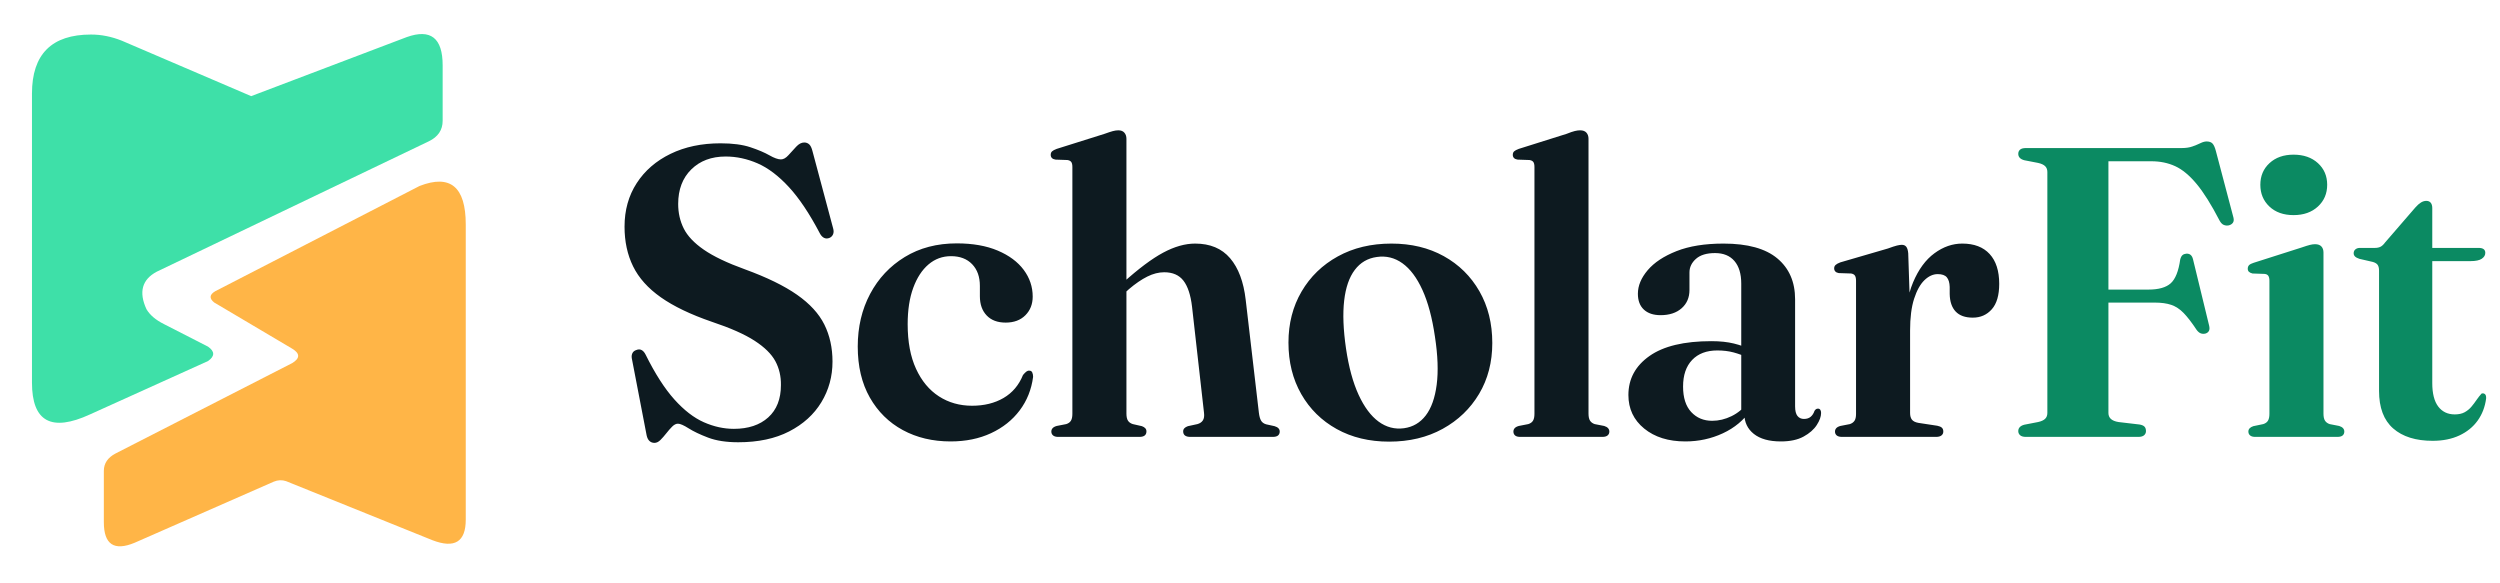
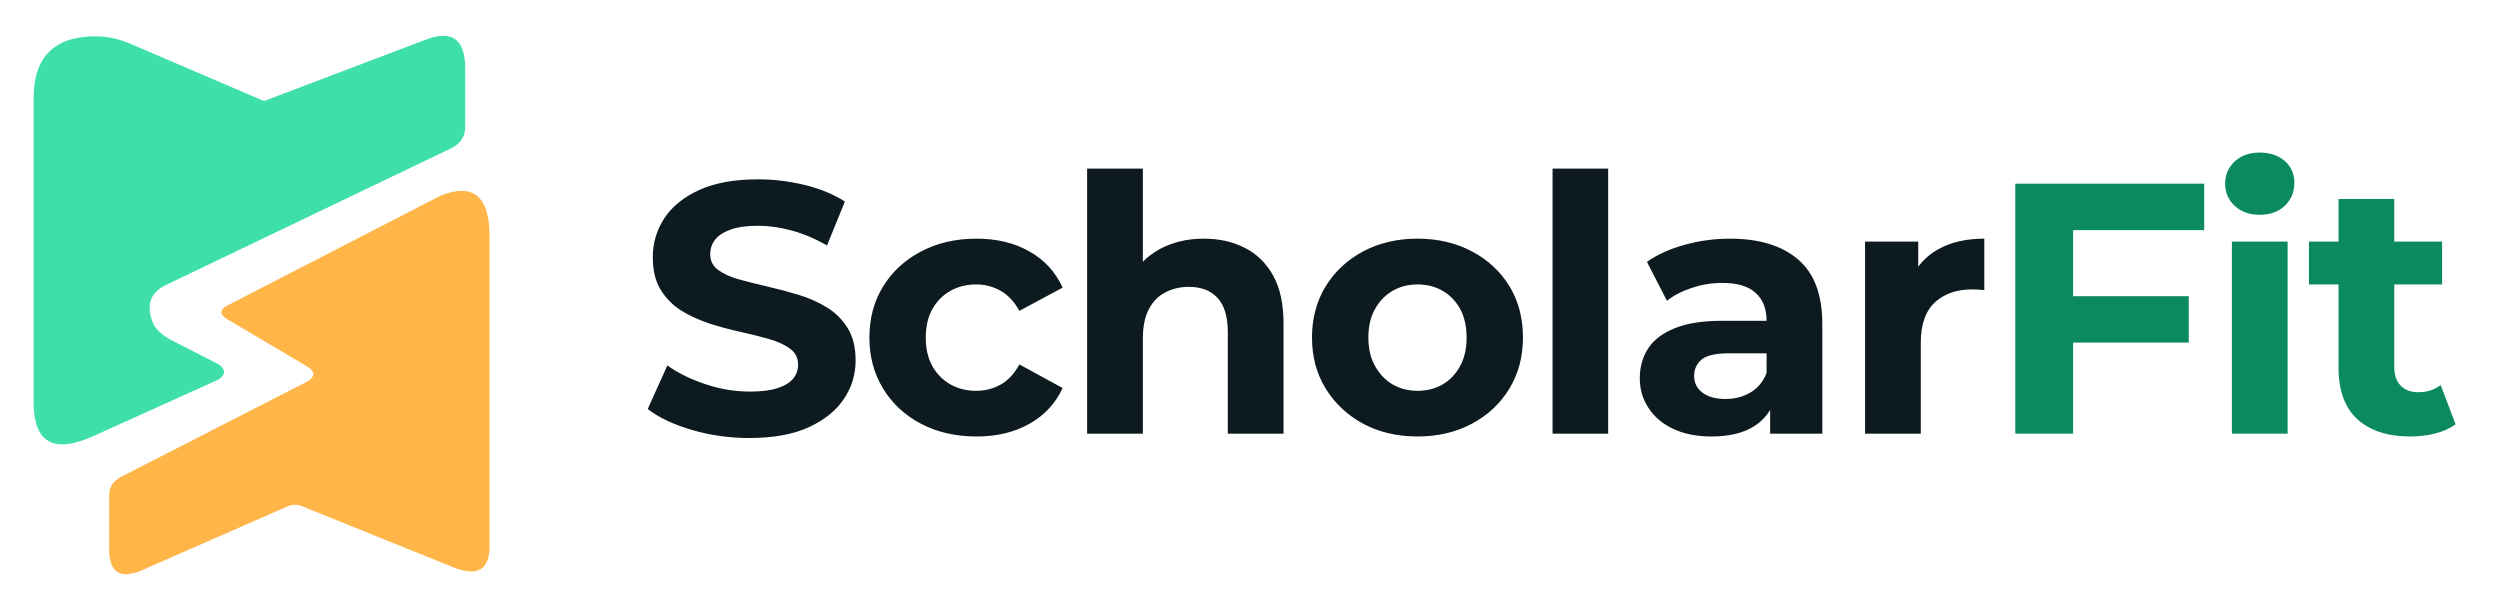
- <svg xmlns="http://www.w3.org/2000/svg" viewBox="0 0 206 48" width="206" height="48" role="img" aria-label="ScholarFit">
+ <svg xmlns="http://www.w3.org/2000/svg" viewBox="0 0 196 48" width="196" height="48" role="img" aria-label="ScholarFit">
  <g transform="translate(2 2) scale(0.0423) translate(-190 -130)">
    <path fill="#3ee0a8" d="M205 265 Q205 150 320 150 Q350 150 380 162 L632 270 L935 155 Q1005 130 1005 210 L1005 318 Q1005 345 978 358 L448 612 Q405 635 428 685 Q438 702 462 714 L548 758 Q568 772 548 786 L318 890 Q205 942 205 828 Z" />
    <path fill="#ffb547" d="M1050 520 L1050 1095 Q1050 1160 985 1135 L700 1020 Q688 1016 676 1021 L405 1140 Q345 1165 345 1100 L345 1000 Q345 978 368 966 L712 790 Q735 776 712 762 L560 672 Q545 660 562 650 L960 445 Q1050 410 1050 520 Z" />
  </g>
  <g transform="translate(50 2)">
-     <path fill="#0d1a20" d="M10.829 34.442Q9.35 34.442 8.347 34.059Q7.344 33.677 6.741 33.294Q6.137 32.912 5.865 32.912Q5.627 32.912 5.389 33.15Q5.151 33.388 4.905 33.703Q4.658 34.017 4.42 34.255Q4.182 34.493 3.927 34.493Q3.689 34.493 3.519 34.34Q3.349 34.187 3.281 33.864L2.057 27.506Q2.023 27.268 2.117 27.09Q2.21 26.911 2.431 26.843Q2.669 26.741 2.865 26.843Q3.06 26.945 3.196 27.217Q4.369 29.58 5.568 30.915Q6.766 32.249 7.998 32.793Q9.231 33.337 10.472 33.337Q12.257 33.337 13.303 32.394Q14.348 31.45 14.348 29.733Q14.365 28.645 13.889 27.761Q13.413 26.877 12.181 26.078Q10.948 25.279 8.653 24.514Q6.035 23.613 4.454 22.499Q2.873 21.386 2.168 19.95Q1.462 18.513 1.462 16.677Q1.462 14.637 2.465 13.09Q3.468 11.543 5.253 10.676Q7.038 9.809 9.367 9.809Q10.863 9.809 11.832 10.132Q12.801 10.455 13.396 10.795Q13.991 11.135 14.348 11.135Q14.654 11.135 14.969 10.786Q15.283 10.438 15.606 10.089Q15.929 9.741 16.269 9.741Q16.507 9.741 16.677 9.894Q16.847 10.047 16.949 10.455L18.649 16.813Q18.734 17.102 18.641 17.314Q18.547 17.527 18.326 17.612Q18.088 17.697 17.893 17.595Q17.697 17.493 17.561 17.238Q16.286 14.807 15.011 13.421Q13.736 12.036 12.436 11.466Q11.135 10.897 9.792 10.897Q8.041 10.897 6.962 11.959Q5.882 13.022 5.882 14.807Q5.882 15.912 6.341 16.83Q6.8 17.748 7.99 18.572Q9.18 19.397 11.39 20.196Q14.093 21.182 15.674 22.287Q17.255 23.392 17.927 24.743Q18.598 26.095 18.598 27.795Q18.598 29.631 17.68 31.144Q16.762 32.657 15.028 33.549Q13.294 34.442 10.829 34.442Z M35.094 22.44Q35.094 23.375 34.49 23.979Q33.887 24.582 32.867 24.582Q31.864 24.582 31.303 23.995Q30.742 23.409 30.742 22.406V21.556Q30.742 20.434 30.105 19.771Q29.467 19.108 28.362 19.108Q27.308 19.108 26.509 19.788Q25.71 20.468 25.251 21.717Q24.792 22.967 24.792 24.718Q24.792 26.894 25.481 28.39Q26.169 29.886 27.368 30.66Q28.566 31.433 30.096 31.433Q31.592 31.433 32.689 30.796Q33.785 30.158 34.295 28.9Q34.465 28.696 34.584 28.611Q34.703 28.526 34.822 28.543Q34.992 28.543 35.06 28.696Q35.128 28.849 35.128 29.053Q34.924 30.617 34.023 31.816Q33.122 33.014 31.66 33.694Q30.198 34.374 28.328 34.374Q26.118 34.374 24.393 33.439Q22.667 32.504 21.672 30.753Q20.678 29.002 20.678 26.554Q20.678 24.14 21.698 22.219Q22.718 20.298 24.554 19.176Q26.39 18.054 28.838 18.054Q30.81 18.054 32.213 18.649Q33.615 19.244 34.355 20.238Q35.094 21.233 35.094 22.44Z M42.818 9.435V32.079Q42.818 32.47 42.946 32.665Q43.073 32.861 43.345 32.946L44.093 33.116Q44.467 33.252 44.467 33.541Q44.467 34.0 43.889 34.0H37.191Q36.919 34.0 36.775 33.881Q36.63 33.762 36.63 33.558Q36.63 33.405 36.732 33.286Q36.834 33.167 37.072 33.099L37.854 32.946Q38.126 32.861 38.245 32.665Q38.364 32.47 38.364 32.096V11.764Q38.364 11.475 38.271 11.347Q38.177 11.22 37.956 11.186L36.97 11.152Q36.766 11.118 36.673 11.016Q36.579 10.914 36.579 10.761Q36.579 10.574 36.69 10.472Q36.8 10.37 37.072 10.268L41.016 9.027Q41.441 8.874 41.688 8.806Q41.934 8.738 42.155 8.738Q42.478 8.738 42.648 8.933Q42.818 9.129 42.818 9.435ZM42.393 22.406 41.883 21.879 42.529 21.301Q44.45 19.567 45.844 18.819Q47.238 18.071 48.479 18.071Q50.332 18.071 51.361 19.278Q52.389 20.485 52.644 22.695L53.732 32.011Q53.783 32.436 53.911 32.657Q54.038 32.878 54.327 32.963L55.024 33.116Q55.245 33.184 55.347 33.294Q55.449 33.405 55.449 33.558Q55.449 33.762 55.313 33.881Q55.177 34.0 54.871 34.0H48.088Q47.493 34.0 47.493 33.541Q47.493 33.252 47.884 33.116L48.666 32.946Q48.972 32.861 49.117 32.64Q49.261 32.419 49.21 32.011L48.224 23.273Q48.054 21.828 47.519 21.131Q46.983 20.434 45.929 20.434Q45.249 20.434 44.535 20.791Q43.821 21.148 43.022 21.828Z M64.652 18.071Q67.1 18.071 68.97 19.108Q70.84 20.145 71.903 21.998Q72.965 23.851 72.965 26.265Q72.965 28.628 71.877 30.456Q70.789 32.283 68.876 33.337Q66.964 34.391 64.465 34.391Q62.017 34.391 60.147 33.354Q58.277 32.317 57.223 30.473Q56.169 28.628 56.169 26.231Q56.169 23.868 57.249 22.023Q58.328 20.179 60.241 19.125Q62.153 18.071 64.652 18.071ZM65.689 33.286Q66.794 33.133 67.483 32.232Q68.171 31.331 68.383 29.699Q68.596 28.067 68.239 25.738Q67.899 23.409 67.21 21.896Q66.522 20.383 65.561 19.694Q64.601 19.006 63.445 19.176Q62.323 19.329 61.635 20.239Q60.946 21.148 60.759 22.771Q60.572 24.395 60.912 26.724Q61.252 29.019 61.949 30.532Q62.646 32.045 63.598 32.742Q64.55 33.439 65.689 33.286Z M80.893 9.435V32.079Q80.893 32.47 81.02 32.665Q81.148 32.861 81.403 32.946L82.185 33.099Q82.406 33.167 82.508 33.286Q82.61 33.405 82.61 33.558Q82.61 33.762 82.465 33.881Q82.321 34.0 82.032 34.0H75.266Q74.977 34.0 74.841 33.881Q74.705 33.762 74.705 33.558Q74.705 33.405 74.807 33.286Q74.909 33.167 75.147 33.099L75.929 32.946Q76.201 32.861 76.32 32.665Q76.439 32.47 76.439 32.096V11.764Q76.439 11.475 76.346 11.347Q76.252 11.22 76.031 11.186L75.045 11.152Q74.841 11.118 74.748 11.016Q74.654 10.914 74.654 10.761Q74.654 10.574 74.764 10.472Q74.875 10.37 75.147 10.268L79.091 9.027Q79.516 8.857 79.763 8.797Q80.009 8.738 80.196 8.738Q80.553 8.738 80.723 8.933Q80.893 9.129 80.893 9.435Z M93.734 32.096V31.841L93.479 31.875V21.369Q93.479 20.162 92.918 19.508Q92.357 18.853 91.32 18.853Q90.283 18.853 89.747 19.329Q89.212 19.805 89.212 20.451V21.896Q89.212 22.831 88.566 23.401Q87.92 23.97 86.832 23.97Q85.948 23.97 85.455 23.511Q84.962 23.052 84.962 22.202Q84.962 21.216 85.769 20.264Q86.577 19.312 88.149 18.691Q89.722 18.071 92.017 18.071Q94.992 18.071 96.454 19.295Q97.916 20.519 97.916 22.661V31.484Q97.916 32.028 98.111 32.275Q98.307 32.521 98.647 32.521Q98.987 32.521 99.2 32.343Q99.412 32.164 99.514 31.858Q99.565 31.773 99.633 31.722Q99.701 31.671 99.803 31.671Q99.922 31.671 99.99 31.764Q100.058 31.858 100.058 32.028Q100.058 32.47 99.701 33.023Q99.344 33.575 98.613 33.975Q97.882 34.374 96.743 34.374Q95.298 34.374 94.516 33.754Q93.734 33.133 93.734 32.096ZM84.18 30.549Q84.18 28.56 85.914 27.336Q87.648 26.112 91.014 26.112Q92.085 26.112 92.875 26.307Q93.666 26.503 94.278 26.809L94.023 27.472Q93.445 27.2 92.841 27.038Q92.238 26.877 91.507 26.877Q90.181 26.877 89.433 27.659Q88.685 28.441 88.685 29.852Q88.685 31.229 89.356 31.951Q90.028 32.674 91.082 32.674Q91.898 32.674 92.68 32.291Q93.462 31.909 93.972 31.212L94.261 31.79Q93.411 33.031 91.966 33.703Q90.521 34.374 88.872 34.374Q86.781 34.374 85.48 33.312Q84.18 32.249 84.18 30.549Z M106.966 25.228Q106.966 22.865 107.637 21.267Q108.309 19.669 109.397 18.87Q110.485 18.071 111.692 18.071Q113.154 18.071 113.944 18.929Q114.735 19.788 114.735 21.386Q114.735 22.797 114.123 23.485Q113.511 24.174 112.559 24.174Q111.624 24.174 111.148 23.672Q110.672 23.171 110.655 22.219V21.641Q110.638 21.114 110.417 20.85Q110.196 20.587 109.669 20.587Q109.091 20.587 108.572 21.088Q108.054 21.59 107.722 22.618Q107.391 23.647 107.391 25.228ZM107.238 18.87 107.391 23.528V32.028Q107.391 32.385 107.544 32.581Q107.697 32.776 108.071 32.844L109.635 33.082Q109.89 33.133 110.009 33.243Q110.128 33.354 110.128 33.558Q110.128 33.762 109.975 33.881Q109.822 34.0 109.533 34.0H101.781Q101.492 34.0 101.347 33.881Q101.203 33.762 101.203 33.558Q101.203 33.405 101.305 33.286Q101.407 33.167 101.645 33.099L102.427 32.946Q102.682 32.861 102.809 32.674Q102.937 32.487 102.937 32.113V21.131Q102.937 20.842 102.843 20.706Q102.75 20.57 102.529 20.536L101.509 20.502Q101.322 20.468 101.228 20.366Q101.135 20.264 101.135 20.111Q101.135 19.941 101.254 19.831Q101.373 19.72 101.645 19.618L105.555 18.479Q106.065 18.292 106.311 18.232Q106.558 18.173 106.711 18.173Q106.949 18.173 107.076 18.334Q107.204 18.496 107.238 18.87Z" />
-     <path fill="#0b8a62" d="M129.769 10.2Q130.296 10.2 130.67 10.064Q131.044 9.928 131.325 9.792Q131.605 9.656 131.826 9.656Q132.149 9.656 132.31 9.826Q132.472 9.996 132.591 10.455L134.036 15.929Q134.104 16.201 133.985 16.362Q133.866 16.524 133.628 16.575Q133.424 16.609 133.237 16.532Q133.05 16.456 132.897 16.184Q131.877 14.212 131.001 13.158Q130.126 12.104 129.242 11.696Q128.358 11.288 127.27 11.288H123.734V32.028Q123.734 32.334 123.938 32.521Q124.142 32.708 124.567 32.776L126.301 32.98Q126.59 33.031 126.709 33.159Q126.828 33.286 126.828 33.524Q126.828 33.728 126.675 33.864Q126.522 34.0 126.199 34.0H116.934Q116.611 34.0 116.458 33.864Q116.305 33.728 116.305 33.524Q116.305 33.133 116.798 32.997L117.937 32.776Q118.328 32.691 118.515 32.513Q118.702 32.334 118.702 32.028V12.172Q118.702 11.866 118.515 11.687Q118.328 11.509 117.937 11.424L116.798 11.203Q116.305 11.067 116.305 10.676Q116.305 10.455 116.458 10.327Q116.611 10.2 116.934 10.2ZM122.068 21.862H127.032Q128.29 21.862 128.868 21.343Q129.446 20.825 129.65 19.38Q129.718 19.125 129.837 19.023Q129.956 18.921 130.143 18.904Q130.585 18.87 130.704 19.363L132.03 24.82Q132.098 25.092 132.022 25.253Q131.945 25.415 131.741 25.483Q131.537 25.534 131.358 25.474Q131.18 25.415 131.01 25.194Q130.415 24.293 129.939 23.8Q129.463 23.307 128.91 23.12Q128.358 22.933 127.542 22.933H122.068Z M141.454 18.802V32.079Q141.454 32.47 141.581 32.665Q141.709 32.861 141.964 32.946L142.746 33.099Q142.967 33.167 143.069 33.286Q143.171 33.405 143.171 33.558Q143.171 33.762 143.035 33.881Q142.899 34.0 142.593 34.0H135.827Q135.555 34.0 135.41 33.881Q135.266 33.762 135.266 33.558Q135.266 33.405 135.368 33.294Q135.47 33.184 135.674 33.116L136.49 32.946Q136.762 32.861 136.881 32.665Q137 32.47 137 32.096V21.131Q137 20.859 136.906 20.723Q136.813 20.587 136.592 20.57L135.606 20.536Q135.402 20.485 135.308 20.392Q135.215 20.298 135.215 20.145Q135.215 19.958 135.325 19.847Q135.436 19.737 135.708 19.652L139.652 18.394Q140.094 18.241 140.332 18.181Q140.57 18.122 140.757 18.122Q141.114 18.122 141.284 18.309Q141.454 18.496 141.454 18.802ZM138.989 15.725Q137.748 15.725 137.0 15.019Q136.252 14.314 136.252 13.226Q136.252 12.138 137.008 11.441Q137.765 10.744 138.989 10.744Q140.23 10.744 140.995 11.441Q141.76 12.138 141.76 13.226Q141.76 14.314 140.995 15.019Q140.23 15.725 138.989 15.725Z M145.523 19.584 144.418 19.329Q144.163 19.244 144.052 19.133Q143.942 19.023 143.942 18.87Q143.942 18.666 144.087 18.547Q144.231 18.428 144.452 18.428H145.693Q145.965 18.428 146.152 18.334Q146.339 18.241 146.526 17.986L149.025 15.096Q149.263 14.824 149.484 14.688Q149.705 14.552 149.926 14.552Q150.164 14.552 150.291 14.705Q150.419 14.858 150.419 15.147V29.563Q150.419 30.855 150.912 31.501Q151.405 32.147 152.272 32.147Q152.765 32.147 153.088 31.968Q153.411 31.79 153.641 31.518Q153.87 31.246 154.065 30.957Q154.261 30.668 154.482 30.43Q154.635 30.379 154.754 30.472Q154.873 30.566 154.856 30.838Q154.72 31.875 154.159 32.657Q153.598 33.439 152.654 33.881Q151.711 34.323 150.453 34.323Q148.362 34.323 147.197 33.303Q146.033 32.283 146.033 30.209V20.298Q146.033 19.992 145.922 19.83Q145.812 19.669 145.523 19.584ZM148.821 19.516 148.889 18.428H154.244Q154.516 18.428 154.652 18.53Q154.788 18.632 154.788 18.836Q154.788 19.125 154.499 19.32Q154.21 19.516 153.581 19.516Z" />
+     <path fill="#0d1a20" d="M8.76 32.34Q6.41 32.34 4.26 31.71Q2.1 31.08 0.78 30.07L2.32 26.65Q3.58 27.55 5.31 28.12Q7.03 28.7 8.79 28.7Q10.14 28.7 10.96 28.43Q11.79 28.16 12.18 27.69Q12.57 27.21 12.57 26.6Q12.57 25.81 11.96 25.35Q11.34 24.89 10.33 24.59Q9.32 24.3 8.11 24.03Q6.89 23.77 5.67 23.38Q4.45 22.98 3.44 22.37Q2.44 21.75 1.81 20.74Q1.18 19.74 1.18 18.17Q1.18 16.49 2.09 15.1Q3 13.72 4.83 12.89Q6.66 12.06 9.44 12.06Q11.28 12.06 13.08 12.5Q14.87 12.93 16.24 13.8L14.84 17.24Q13.47 16.46 12.1 16.08Q10.72 15.7 9.41 15.7Q8.09 15.7 7.25 16.01Q6.41 16.32 6.05 16.81Q5.68 17.3 5.68 17.94Q5.68 18.7 6.3 19.16Q6.92 19.62 7.92 19.9Q8.93 20.18 10.15 20.46Q11.37 20.74 12.59 21.11Q13.8 21.47 14.81 22.09Q15.82 22.7 16.45 23.71Q17.08 24.72 17.08 26.26Q17.08 27.91 16.16 29.28Q15.23 30.66 13.4 31.5Q11.56 32.34 8.76 32.34Z M26.56 32.22Q24.12 32.22 22.22 31.23Q20.32 30.24 19.24 28.47Q18.16 26.71 18.16 24.47Q18.16 22.2 19.24 20.45Q20.32 18.7 22.22 17.71Q24.12 16.71 26.56 16.71Q28.94 16.71 30.7 17.71Q32.47 18.7 33.31 20.55L29.92 22.37Q29.33 21.3 28.45 20.8Q27.57 20.3 26.53 20.3Q25.41 20.3 24.52 20.8Q23.62 21.3 23.1 22.23Q22.58 23.15 22.58 24.47Q22.58 25.78 23.1 26.71Q23.62 27.63 24.52 28.14Q25.41 28.64 26.53 28.64Q27.57 28.64 28.45 28.15Q29.33 27.66 29.92 26.57L33.31 28.42Q32.47 30.24 30.7 31.23Q28.94 32.22 26.56 32.22Z M35.23 32V11.22H39.6V21.11L38.62 19.85Q39.43 18.34 40.94 17.52Q42.45 16.71 44.38 16.71Q46.18 16.71 47.59 17.43Q49 18.14 49.82 19.61Q50.63 21.08 50.63 23.38V32H46.26V24.05Q46.26 22.23 45.46 21.36Q44.66 20.49 43.21 20.49Q42.17 20.49 41.35 20.93Q40.52 21.36 40.06 22.26Q39.6 23.15 39.6 24.55V32Z M61.14 32.22Q58.74 32.22 56.87 31.22Q55.01 30.21 53.93 28.46Q52.86 26.71 52.86 24.47Q52.86 22.2 53.93 20.45Q55.01 18.7 56.87 17.71Q58.74 16.71 61.14 16.71Q63.52 16.71 65.4 17.71Q67.28 18.7 68.34 20.44Q69.4 22.17 69.4 24.47Q69.4 26.71 68.34 28.46Q67.28 30.21 65.4 31.22Q63.52 32.22 61.14 32.22ZM61.14 28.64Q62.24 28.64 63.1 28.14Q63.97 27.63 64.48 26.69Q64.98 25.76 64.98 24.47Q64.98 23.15 64.48 22.23Q63.97 21.3 63.1 20.8Q62.24 20.3 61.14 20.3Q60.05 20.3 59.18 20.8Q58.32 21.3 57.8 22.23Q57.28 23.15 57.28 24.47Q57.28 25.76 57.8 26.69Q58.32 27.63 59.18 28.14Q60.05 28.64 61.14 28.64Z M71.72 32V11.22H76.08V32Z M88.78 32V29.06L88.5 28.42V23.15Q88.5 21.75 87.65 20.97Q86.8 20.18 85.03 20.18Q83.83 20.18 82.67 20.56Q81.5 20.94 80.69 21.58L79.12 18.53Q80.36 17.66 82.09 17.19Q83.83 16.71 85.62 16.71Q89.06 16.71 90.97 18.34Q92.87 19.96 92.87 23.4V32ZM84.19 32.22Q82.43 32.22 81.17 31.62Q79.91 31.02 79.24 29.98Q78.56 28.95 78.56 27.66Q78.56 26.32 79.22 25.31Q79.88 24.3 81.31 23.73Q82.74 23.15 85.03 23.15H89.04V25.7H85.51Q83.97 25.7 83.39 26.2Q82.82 26.71 82.82 27.46Q82.82 28.3 83.48 28.79Q84.14 29.28 85.28 29.28Q86.38 29.28 87.24 28.77Q88.11 28.25 88.5 27.24L89.18 29.26Q88.7 30.71 87.44 31.47Q86.18 32.22 84.19 32.22Z M96.22 32V16.94H100.39V21.19L99.8 19.96Q100.48 18.36 101.96 17.54Q103.44 16.71 105.57 16.71V20.74Q105.29 20.72 105.07 20.7Q104.84 20.69 104.59 20.69Q102.8 20.69 101.69 21.71Q100.59 22.73 100.59 24.89V32Z" />
+     <path fill="#0b8a62" d="M108 32V12.4H122.81V16.04H112.53V32ZM112.2 24.86V21.22H121.6V24.86Z M124.98 32V16.94H129.35V32ZM127.16 14.84Q125.96 14.84 125.2 14.14Q124.45 13.44 124.45 12.4Q124.45 11.36 125.2 10.66Q125.96 9.96 127.16 9.96Q128.37 9.96 129.12 10.62Q129.88 11.28 129.88 12.32Q129.88 13.41 129.14 14.12Q128.4 14.84 127.16 14.84Z M138.97 32.22Q136.31 32.22 134.82 30.87Q133.34 29.51 133.34 26.82V13.6H137.71V26.76Q137.71 27.72 138.21 28.23Q138.72 28.75 139.58 28.75Q140.62 28.75 141.35 28.19L142.52 31.27Q141.85 31.75 140.91 31.99Q139.98 32.22 138.97 32.22ZM131.02 20.3V16.94H141.46V20.3Z" />
  </g>
</svg>
